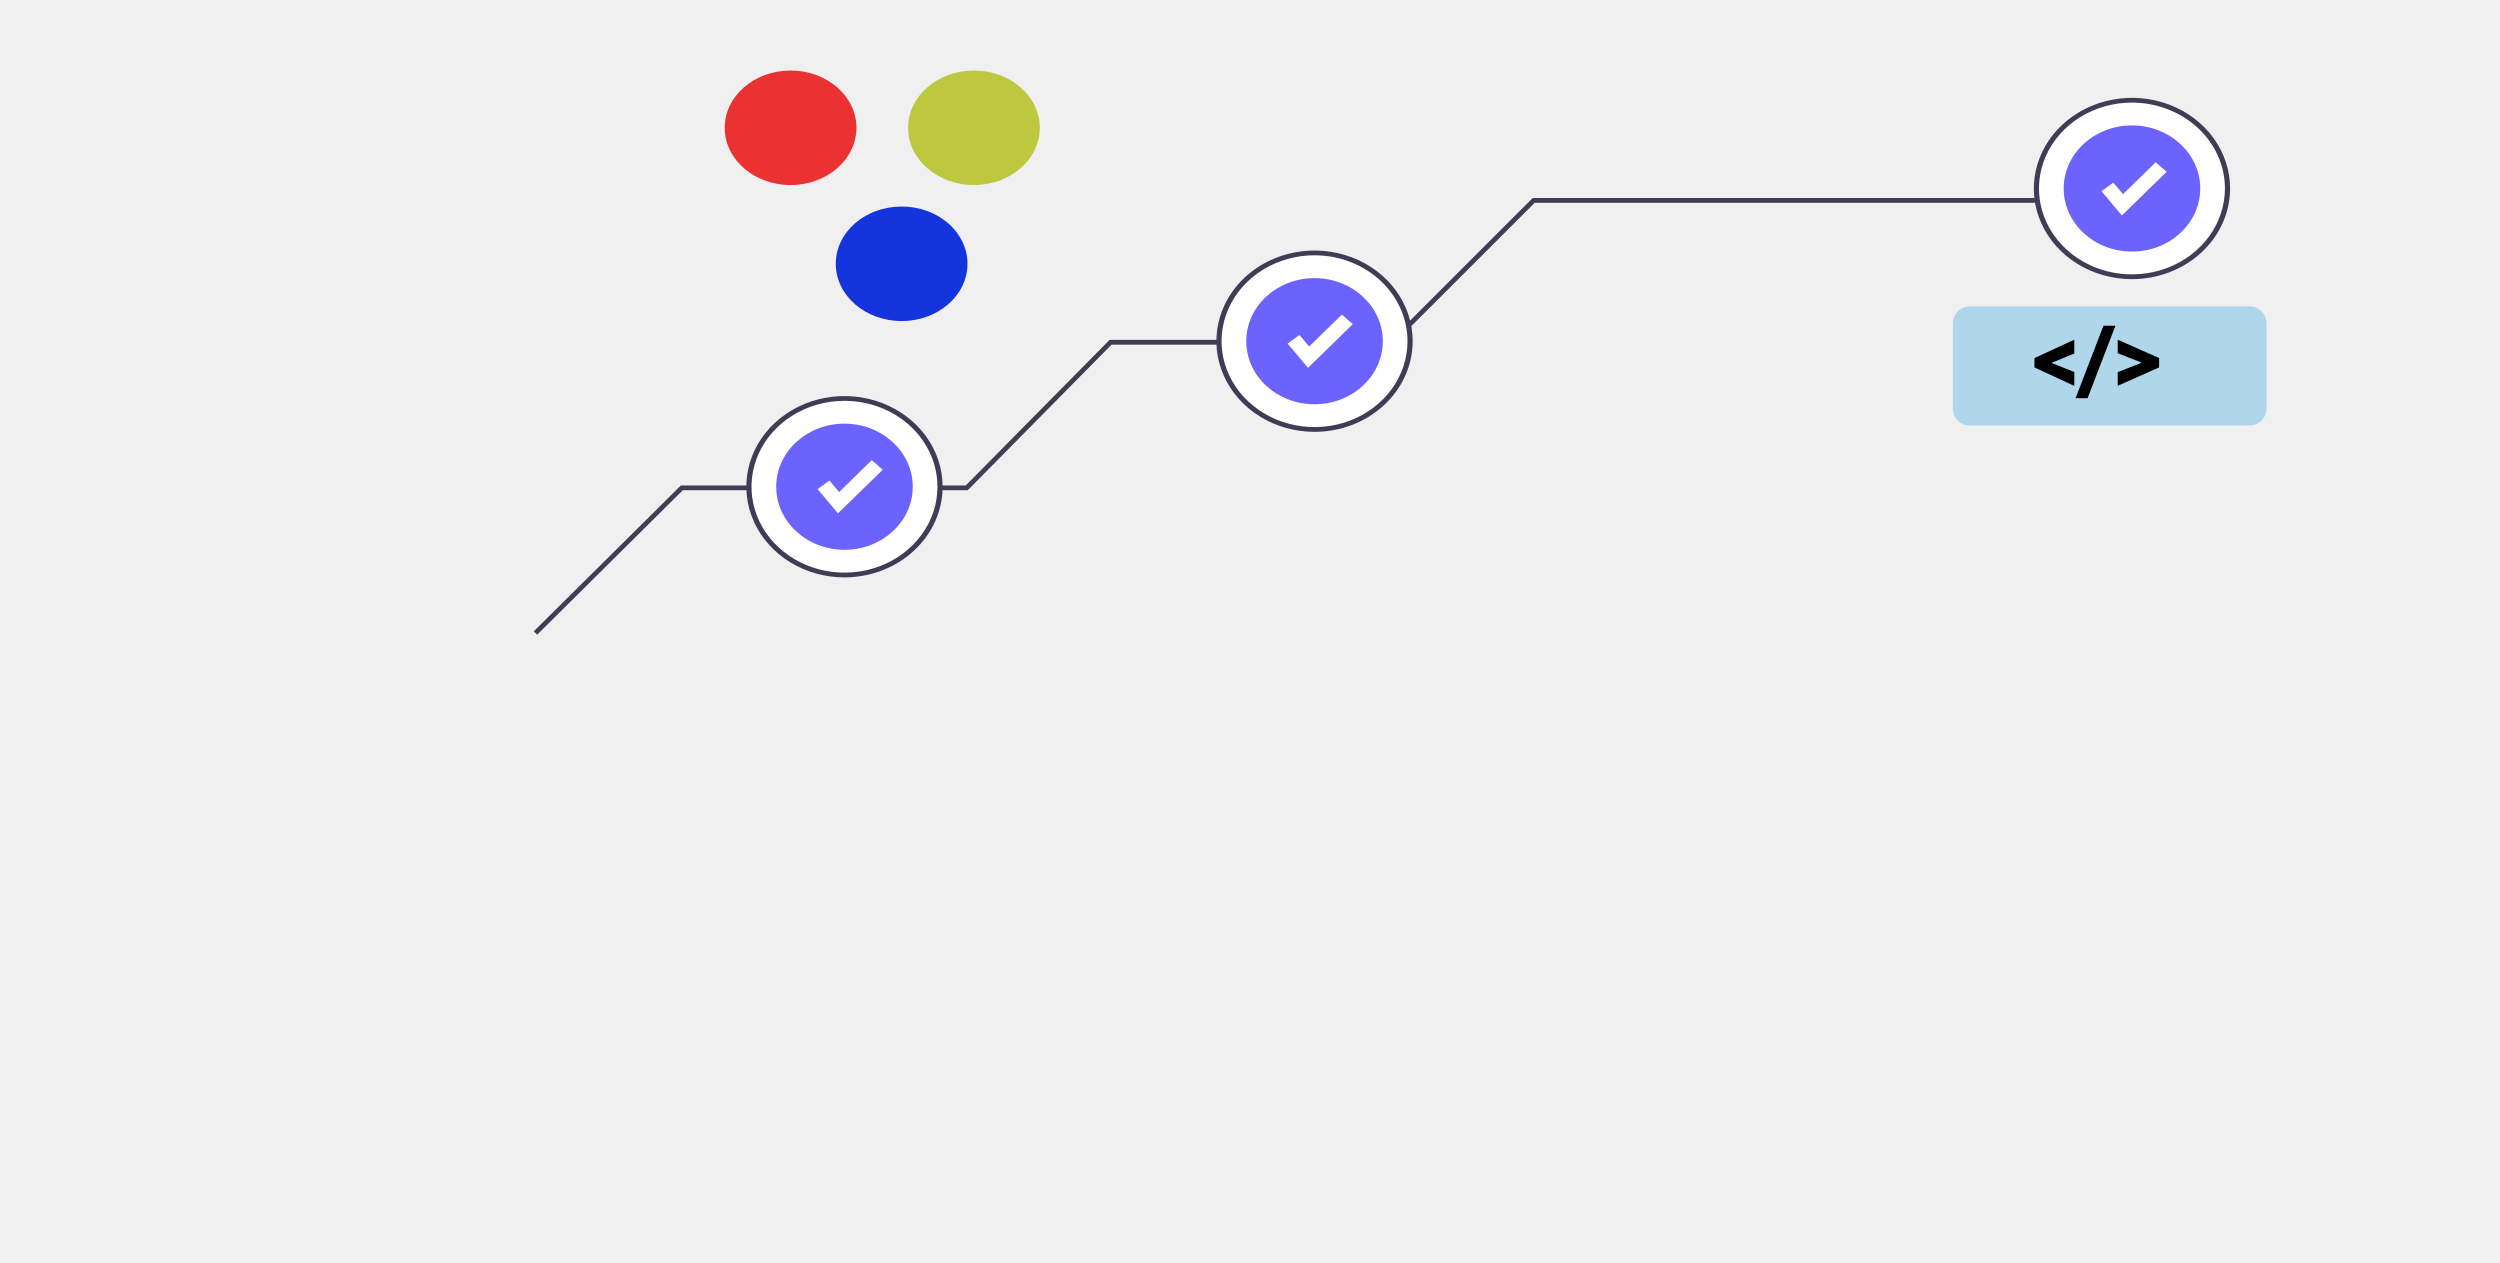
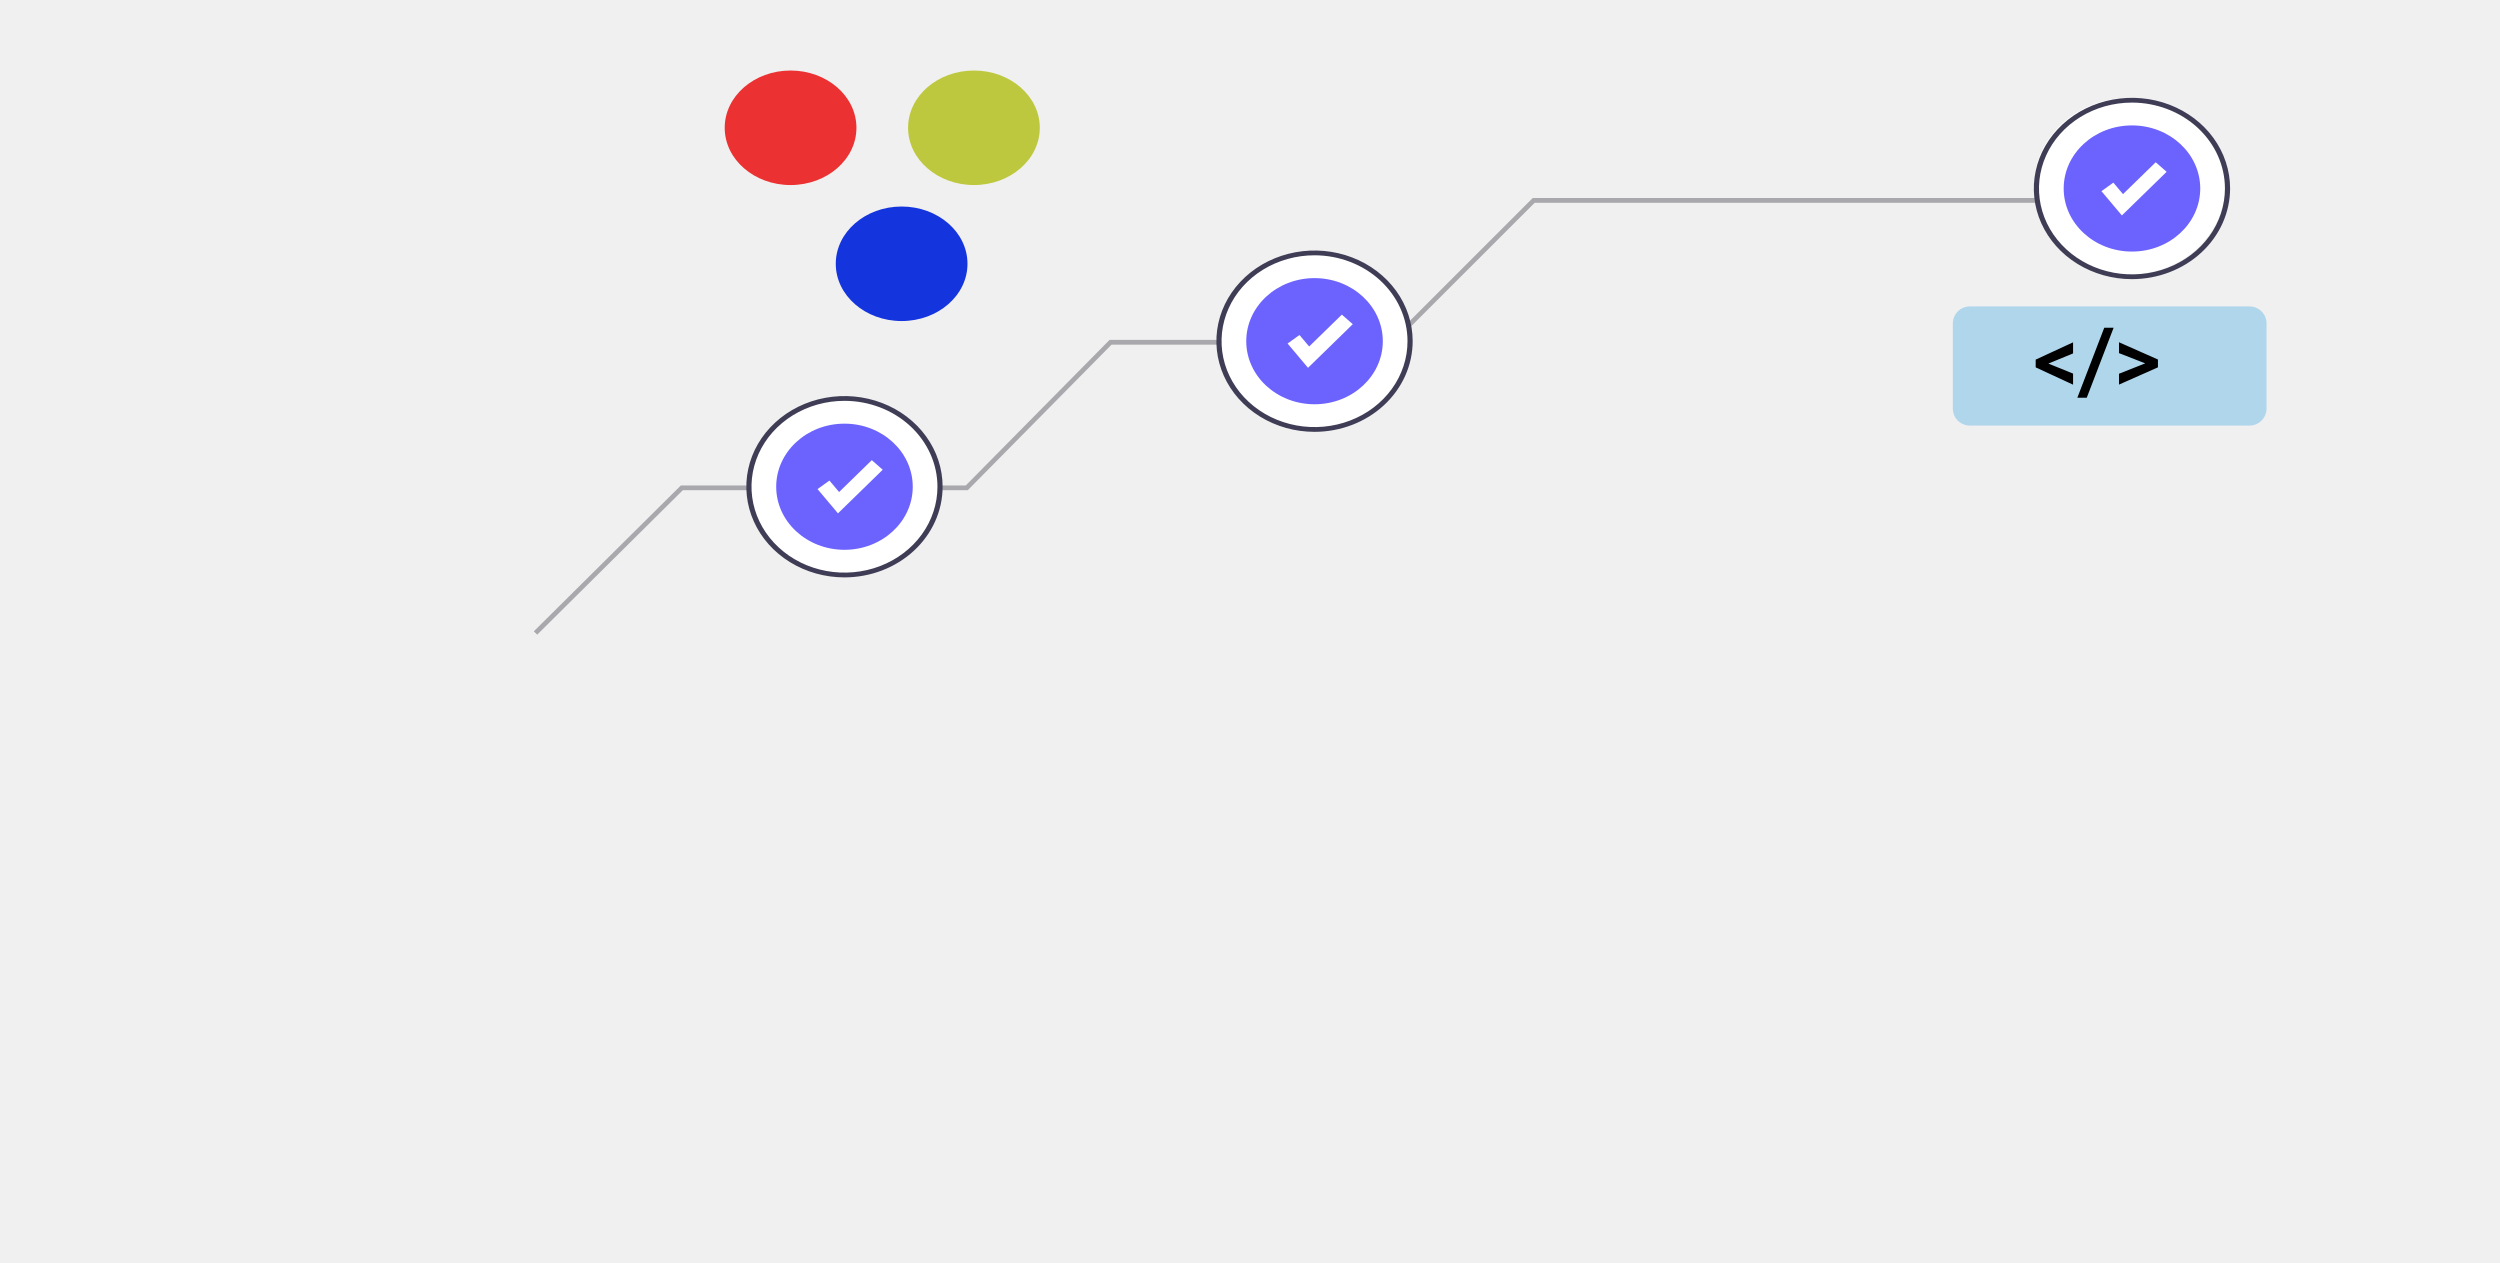
<svg xmlns="http://www.w3.org/2000/svg" width="1028" height="519" viewBox="0 0 1028 519" fill="none">
  <g id="undraw_In_progress_re_m1l6 (1) 1">
-     <path id="connect-line" d="M220.896 260.972L219.505 259.592L279.965 199.615H397.13L456.245 139.763H571.897L630.245 81.431H901.859V83.383H631.065L572.716 141.715H457.071L397.957 201.567H280.78L220.896 260.972Z" fill="#3F3D56" />
+     <path id="connect-line" d="M220.896 260.972L219.505 259.592L279.965 199.615H397.13L456.245 139.763H571.897L630.245 81.431H901.859V83.383H631.065L572.716 141.715H457.071L397.957 201.567H280.78L220.896 260.972Z" fill="#A9A9AD" />
    <path id="Vector" d="M540.536 176.597C562.237 176.597 579.83 160.345 579.83 140.297C579.83 120.249 562.237 103.996 540.536 103.996C518.834 103.996 501.241 120.249 501.241 140.297C501.241 160.345 518.834 176.597 540.536 176.597Z" fill="white" />
    <path id="unfilled-2" d="M872.946 91.242C878.811 91.242 883.566 86.849 883.566 81.431C883.566 76.013 878.811 71.62 872.946 71.62C867.081 71.62 862.326 76.013 862.326 81.431C862.326 86.849 867.081 91.242 872.946 91.242Z" fill="#CBCBCB" />
    <path id="Vector_2" d="M540.536 177.578C532.554 177.578 524.751 175.392 518.115 171.295C511.478 167.199 506.306 161.376 503.251 154.564C500.197 147.752 499.397 140.255 500.955 133.024C502.512 125.792 506.355 119.149 511.999 113.935C517.643 108.721 524.834 105.17 532.663 103.731C540.491 102.293 548.605 103.031 555.979 105.853C563.354 108.675 569.657 113.453 574.091 119.584C578.525 125.715 580.892 132.923 580.892 140.297C580.88 150.181 576.624 159.657 569.059 166.647C561.493 173.636 551.235 177.567 540.536 177.578ZM540.536 104.977C532.974 104.977 525.582 107.049 519.295 110.93C513.008 114.811 508.107 120.327 505.214 126.781C502.32 133.234 501.563 140.336 503.038 147.187C504.513 154.039 508.154 160.332 513.501 165.271C518.848 170.211 525.661 173.575 533.077 174.938C540.493 176.3 548.181 175.601 555.167 172.928C562.153 170.254 568.124 165.727 572.325 159.919C576.526 154.111 578.768 147.282 578.768 140.297C578.757 130.933 574.725 121.955 567.558 115.334C560.39 108.712 550.672 104.988 540.536 104.977V104.977Z" fill="#3F3D56" />
    <path id="Vector_3" d="M540.536 166.233C556.042 166.233 568.611 154.621 568.611 140.297C568.611 125.972 556.042 114.36 540.536 114.36C525.03 114.36 512.46 125.972 512.46 140.297C512.46 154.621 525.03 166.233 540.536 166.233Z" fill="#6C63FF" />
    <path id="Vector_4" d="M537.86 151.246L529.457 141.264L534.344 137.753L538.323 142.479L551.764 129.37L556.258 133.305L537.86 151.246Z" fill="white" />
    <path id="Vector_5" d="M347.249 236.444C368.951 236.444 386.544 220.192 386.544 200.144C386.544 180.095 368.951 163.843 347.249 163.843C325.547 163.843 307.955 180.095 307.955 200.144C307.955 220.192 325.547 236.444 347.249 236.444Z" fill="white" />
    <path id="Vector_6" d="M875.669 112.826C897.37 112.826 914.963 96.574 914.963 76.525C914.963 56.477 897.37 40.225 875.669 40.225C853.967 40.225 836.374 56.477 836.374 76.525C836.374 96.574 853.967 112.826 875.669 112.826Z" fill="white" />
    <path id="Vector_7" d="M347.249 237.425C339.267 237.425 331.465 235.239 324.828 231.142C318.192 227.046 313.019 221.223 309.965 214.411C306.91 207.598 306.111 200.102 307.668 192.87C309.225 185.638 313.069 178.995 318.713 173.782C324.357 168.568 331.548 165.017 339.376 163.578C347.204 162.14 355.319 162.878 362.693 165.7C370.067 168.522 376.37 173.3 380.804 179.431C385.239 185.562 387.606 192.77 387.606 200.144C387.594 210.028 383.338 219.504 375.772 226.493C368.206 233.483 357.949 237.414 347.249 237.425ZM347.249 164.824C339.688 164.824 332.296 166.896 326.008 170.777C319.721 174.658 314.821 180.174 311.927 186.627C309.033 193.081 308.276 200.183 309.751 207.034C311.227 213.885 314.868 220.179 320.215 225.118C325.562 230.058 332.374 233.422 339.79 234.784C347.207 236.147 354.894 235.448 361.88 232.775C368.866 230.101 374.837 225.574 379.038 219.766C383.239 213.958 385.482 207.129 385.482 200.144C385.47 190.78 381.439 181.802 374.271 175.181C367.104 168.559 357.386 164.835 347.249 164.824V164.824Z" fill="#3F3D56" />
    <path id="Vector_8" d="M876.662 114.788C868.68 114.788 860.878 112.602 854.241 108.505C847.604 104.409 842.432 98.586 839.377 91.774C836.323 84.961 835.524 77.465 837.081 70.233C838.638 63.001 842.482 56.358 848.125 51.145C853.769 45.931 860.96 42.38 868.789 40.941C876.617 39.503 884.731 40.241 892.106 43.063C899.48 45.885 905.783 50.663 910.217 56.794C914.652 62.925 917.018 70.133 917.018 77.507C917.006 87.391 912.751 96.867 905.185 103.856C897.619 110.846 887.361 114.777 876.662 114.788ZM876.662 42.187C869.1 42.187 861.708 44.259 855.421 48.14C849.134 52.02 844.233 57.537 841.34 63.99C838.446 70.444 837.689 77.546 839.164 84.397C840.639 91.248 844.28 97.542 849.627 102.481C854.974 107.421 861.787 110.785 869.203 112.147C876.619 113.51 884.307 112.811 891.293 110.138C898.279 107.464 904.25 102.937 908.451 97.129C912.652 91.321 914.894 84.492 914.894 77.507C914.883 68.143 910.851 59.165 903.684 52.544C896.516 45.922 886.798 42.198 876.662 42.187V42.187Z" fill="#3F3D56" />
    <path id="Vector_9" d="M347.249 226.08C362.755 226.08 375.325 214.468 375.325 200.144C375.325 185.819 362.755 174.207 347.249 174.207C331.743 174.207 319.173 185.819 319.173 200.144C319.173 214.468 331.743 226.08 347.249 226.08Z" fill="#6C63FF" />
    <path id="Vector_10" d="M876.662 103.443C892.168 103.443 904.738 91.831 904.738 77.507C904.738 63.182 892.168 51.57 876.662 51.57C861.156 51.57 848.586 63.182 848.586 77.507C848.586 91.831 861.156 103.443 876.662 103.443Z" fill="#6C63FF" />
    <path id="Vector_11" d="M344.574 211.093L336.171 201.111L341.057 197.6L345.037 202.326L358.477 189.217L362.972 193.151L344.574 211.093Z" fill="white" />
    <ellipse id="Ellipse 2" cx="325.081" cy="52.546" rx="27.081" ry="23.546" fill="#EB3131" />
    <ellipse id="Ellipse 3" cx="400.484" cy="52.546" rx="27.081" ry="23.546" fill="#BDC83F" />
    <ellipse id="Ellipse 4" cx="370.748" cy="108.469" rx="27.081" ry="23.546" fill="#1435DE" />
    <rect id="Rectangle 3" x="803" y="126" width="129" height="49" rx="7" fill="#B0D6EC" />
-     <g id="&lt;/&gt;">
-       <path d="M840.946 149.222L851.95 153.669V157.115L837.571 150.453V147.886L851.95 141.242V144.687L840.946 149.222ZM857.733 162.74H854.938L865.626 134.949H868.403L857.733 162.74ZM883.432 149.117L871.813 144.564V141.224L886.825 147.869V150.435L871.813 157.097V153.722L883.432 149.117Z" fill="black" />
-       <path d="M840.946 149.222L840.565 148.298L838.3 149.231L840.571 150.149L840.946 149.222ZM851.95 153.669H852.95V152.995L852.325 152.742L851.95 153.669ZM851.95 157.115L851.529 158.022L852.95 158.68V157.115H851.95ZM837.571 150.453H836.571V151.091L837.151 151.36L837.571 150.453ZM837.571 147.886L837.151 146.979L836.571 147.247V147.886H837.571ZM851.95 141.242H852.95V139.678L851.53 140.334L851.95 141.242ZM851.95 144.687L852.331 145.612L852.95 145.357V144.687H851.95ZM840.571 150.149L851.575 154.597L852.325 152.742L841.321 148.295L840.571 150.149ZM850.95 153.669V157.115H852.95V153.669H850.95ZM852.37 156.207L837.991 149.545L837.151 151.36L851.529 158.022L852.37 156.207ZM838.571 150.453V147.886H836.571V150.453H838.571ZM837.99 148.794L852.369 142.15L851.53 140.334L837.151 146.979L837.99 148.794ZM850.95 141.242V144.687H852.95V141.242H850.95ZM851.569 143.763L840.565 148.298L841.327 150.147L852.331 145.612L851.569 143.763ZM857.733 162.74V163.74H858.42L858.667 163.098L857.733 162.74ZM854.938 162.74L854.005 162.381L853.482 163.74H854.938V162.74ZM865.626 134.949V133.949H864.939L864.692 134.59L865.626 134.949ZM868.403 134.949L869.337 135.307L869.858 133.949H868.403V134.949ZM857.733 161.74H854.938V163.74H857.733V161.74ZM855.871 163.099L866.559 135.308L864.692 134.59L854.005 162.381L855.871 163.099ZM865.626 135.949H868.403V133.949H865.626V135.949ZM867.469 134.59L856.799 162.381L858.667 163.098L869.337 135.307L867.469 134.59ZM883.432 149.117L883.801 150.046L886.16 149.111L883.797 148.186L883.432 149.117ZM871.813 144.564H870.813V145.246L871.448 145.495L871.813 144.564ZM871.813 141.224L872.218 140.31L870.813 139.688V141.224H871.813ZM886.825 147.869H887.825V147.218L887.23 146.954L886.825 147.869ZM886.825 150.435L887.23 151.349L887.825 151.085V150.435H886.825ZM871.813 157.097H870.813V158.635L872.219 158.011L871.813 157.097ZM871.813 153.722L871.445 152.793L870.813 153.043V153.722H871.813ZM883.797 148.186L872.178 143.633L871.448 145.495L883.067 150.048L883.797 148.186ZM872.813 144.564V141.224H870.813V144.564H872.813ZM871.408 142.139L886.42 148.783L887.23 146.954L872.218 140.31L871.408 142.139ZM885.825 147.869V150.435H887.825V147.869H885.825ZM886.419 149.521L871.407 156.183L872.219 158.011L887.23 151.349L886.419 149.521ZM872.813 157.097V153.722H870.813V157.097H872.813ZM872.182 154.652L883.801 150.046L883.064 148.187L871.445 152.793L872.182 154.652Z" fill="black" />
-     </g>
+     <text id="&lt;/&gt;" fill="black" stroke="black" xml:space="preserve" style="white-space: pre" font-family="Roboto" font-size="36" letter-spacing="0em">
+       <tspan x="836.305" y="160.847">&lt;/&gt;</tspan>
+     </text>
    <path id="Vector_12" d="M872.519 88.59L864.116 78.608L869.002 75.097L872.982 79.823L886.423 66.715L890.917 70.649L872.519 88.59Z" fill="white" />
  </g>
</svg>
